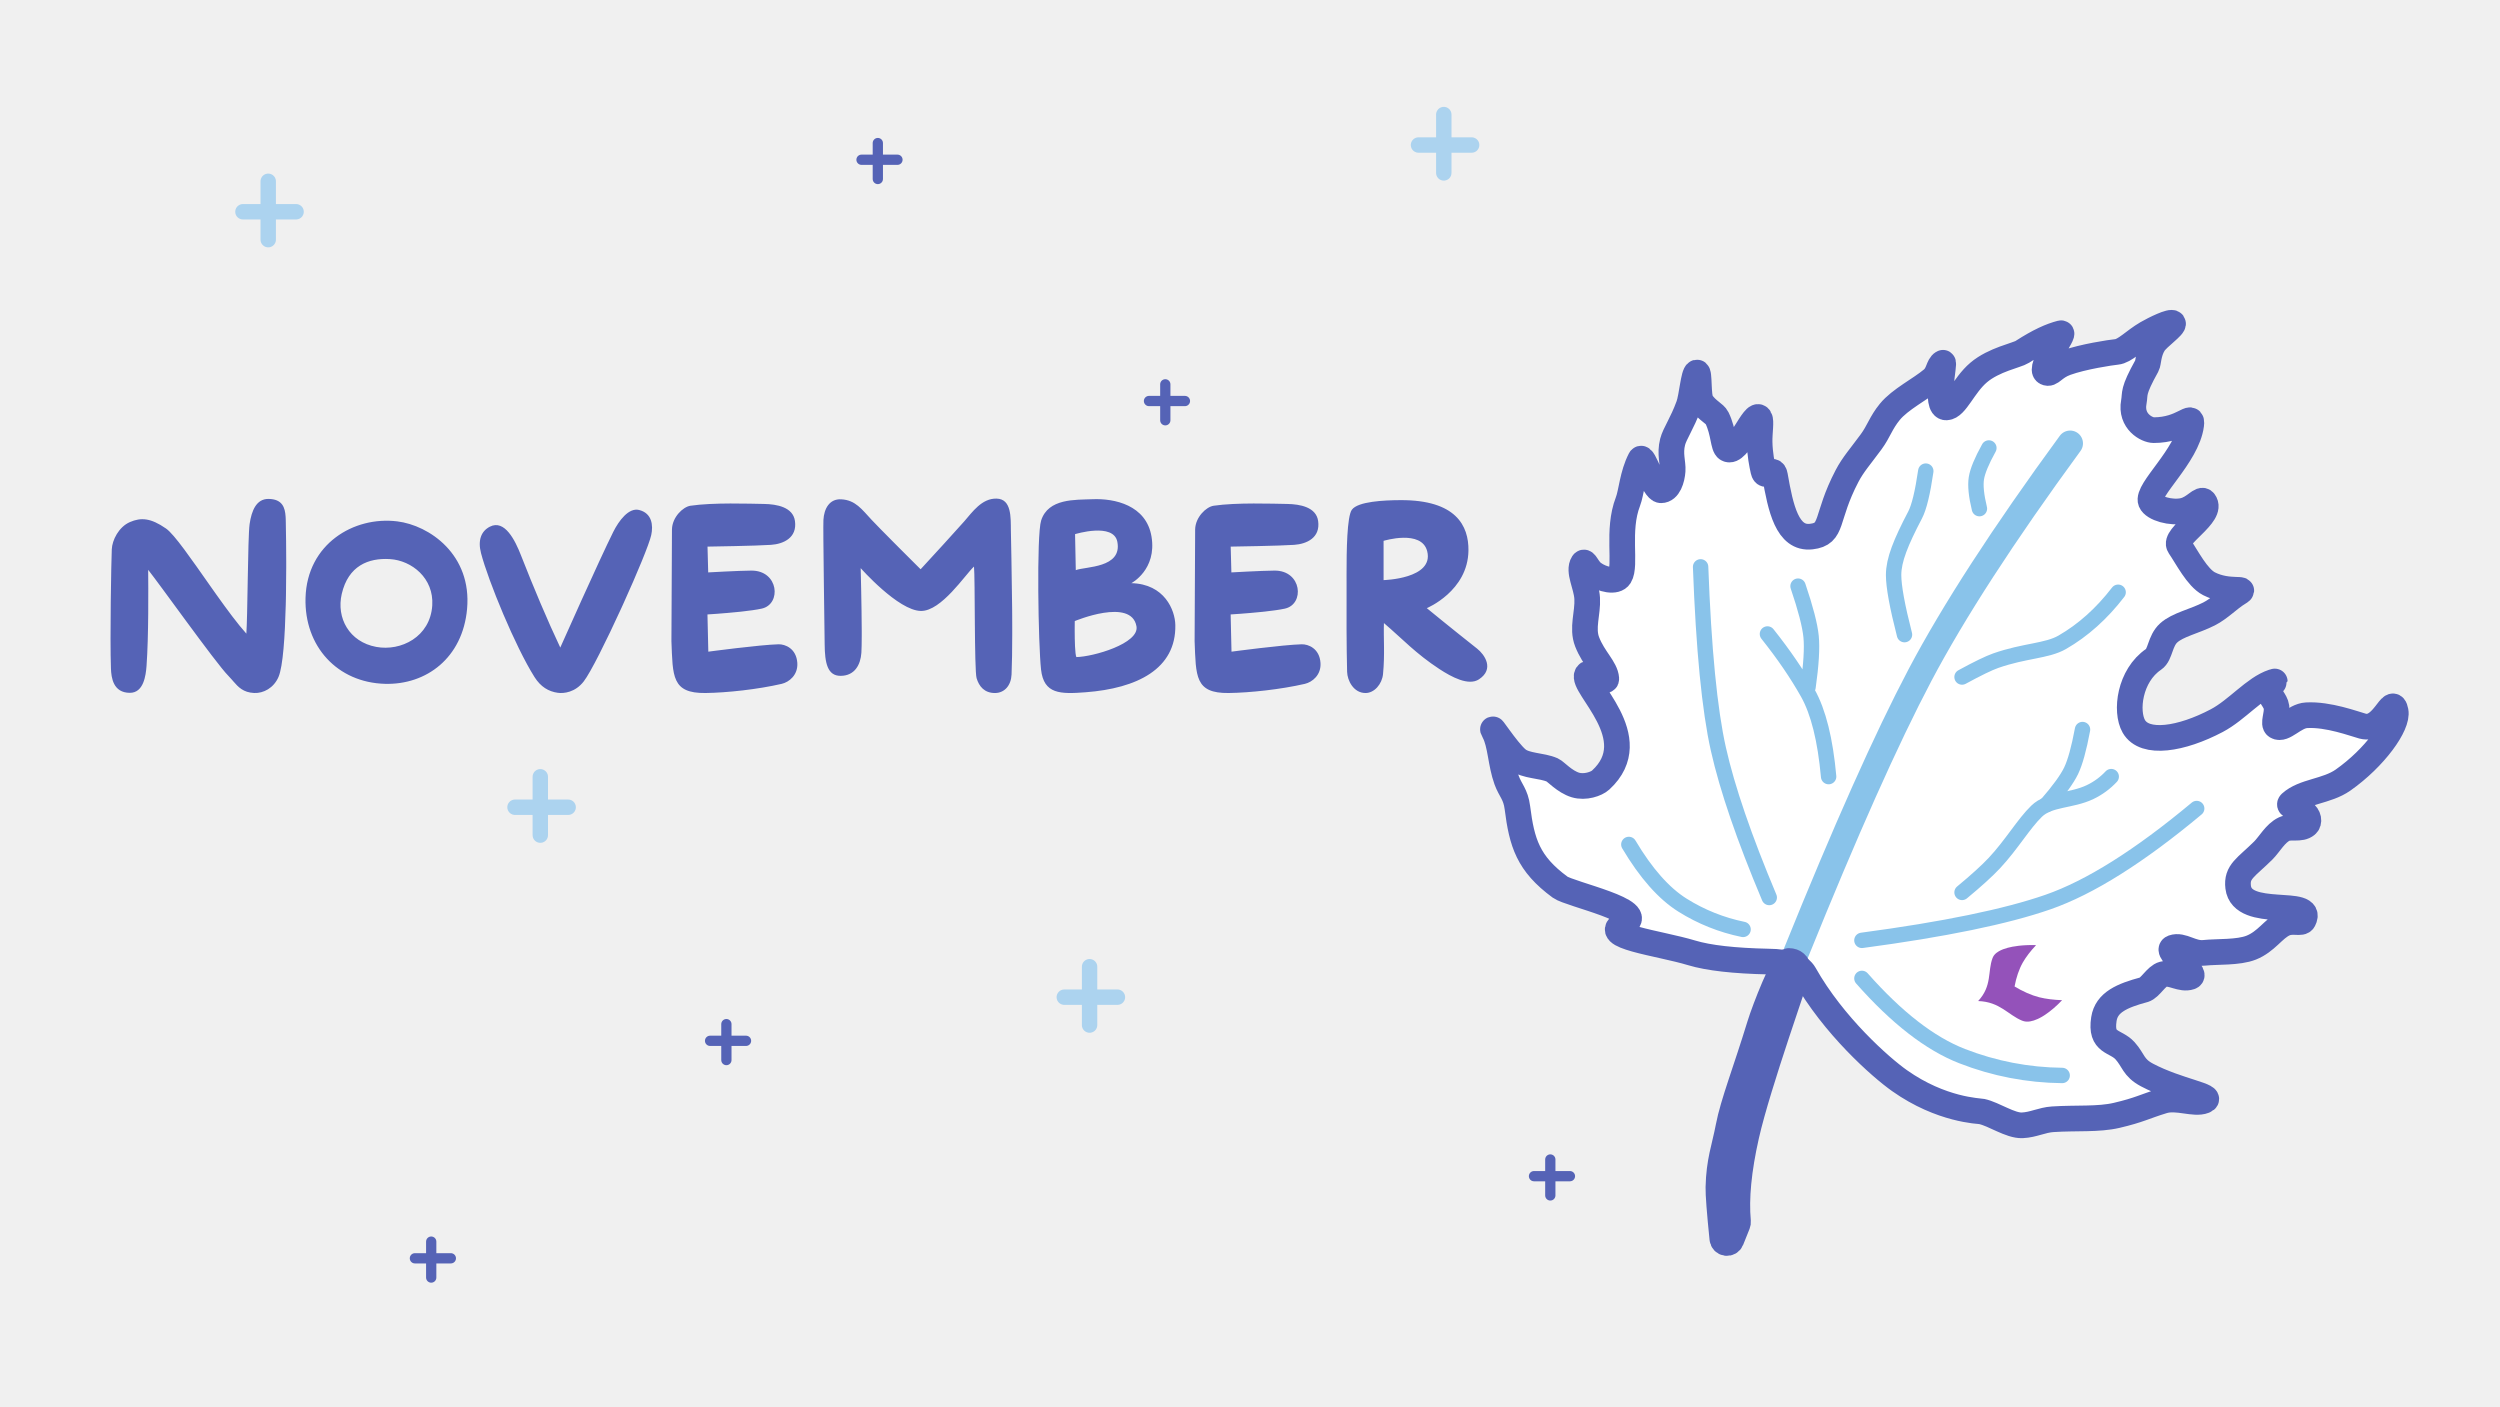
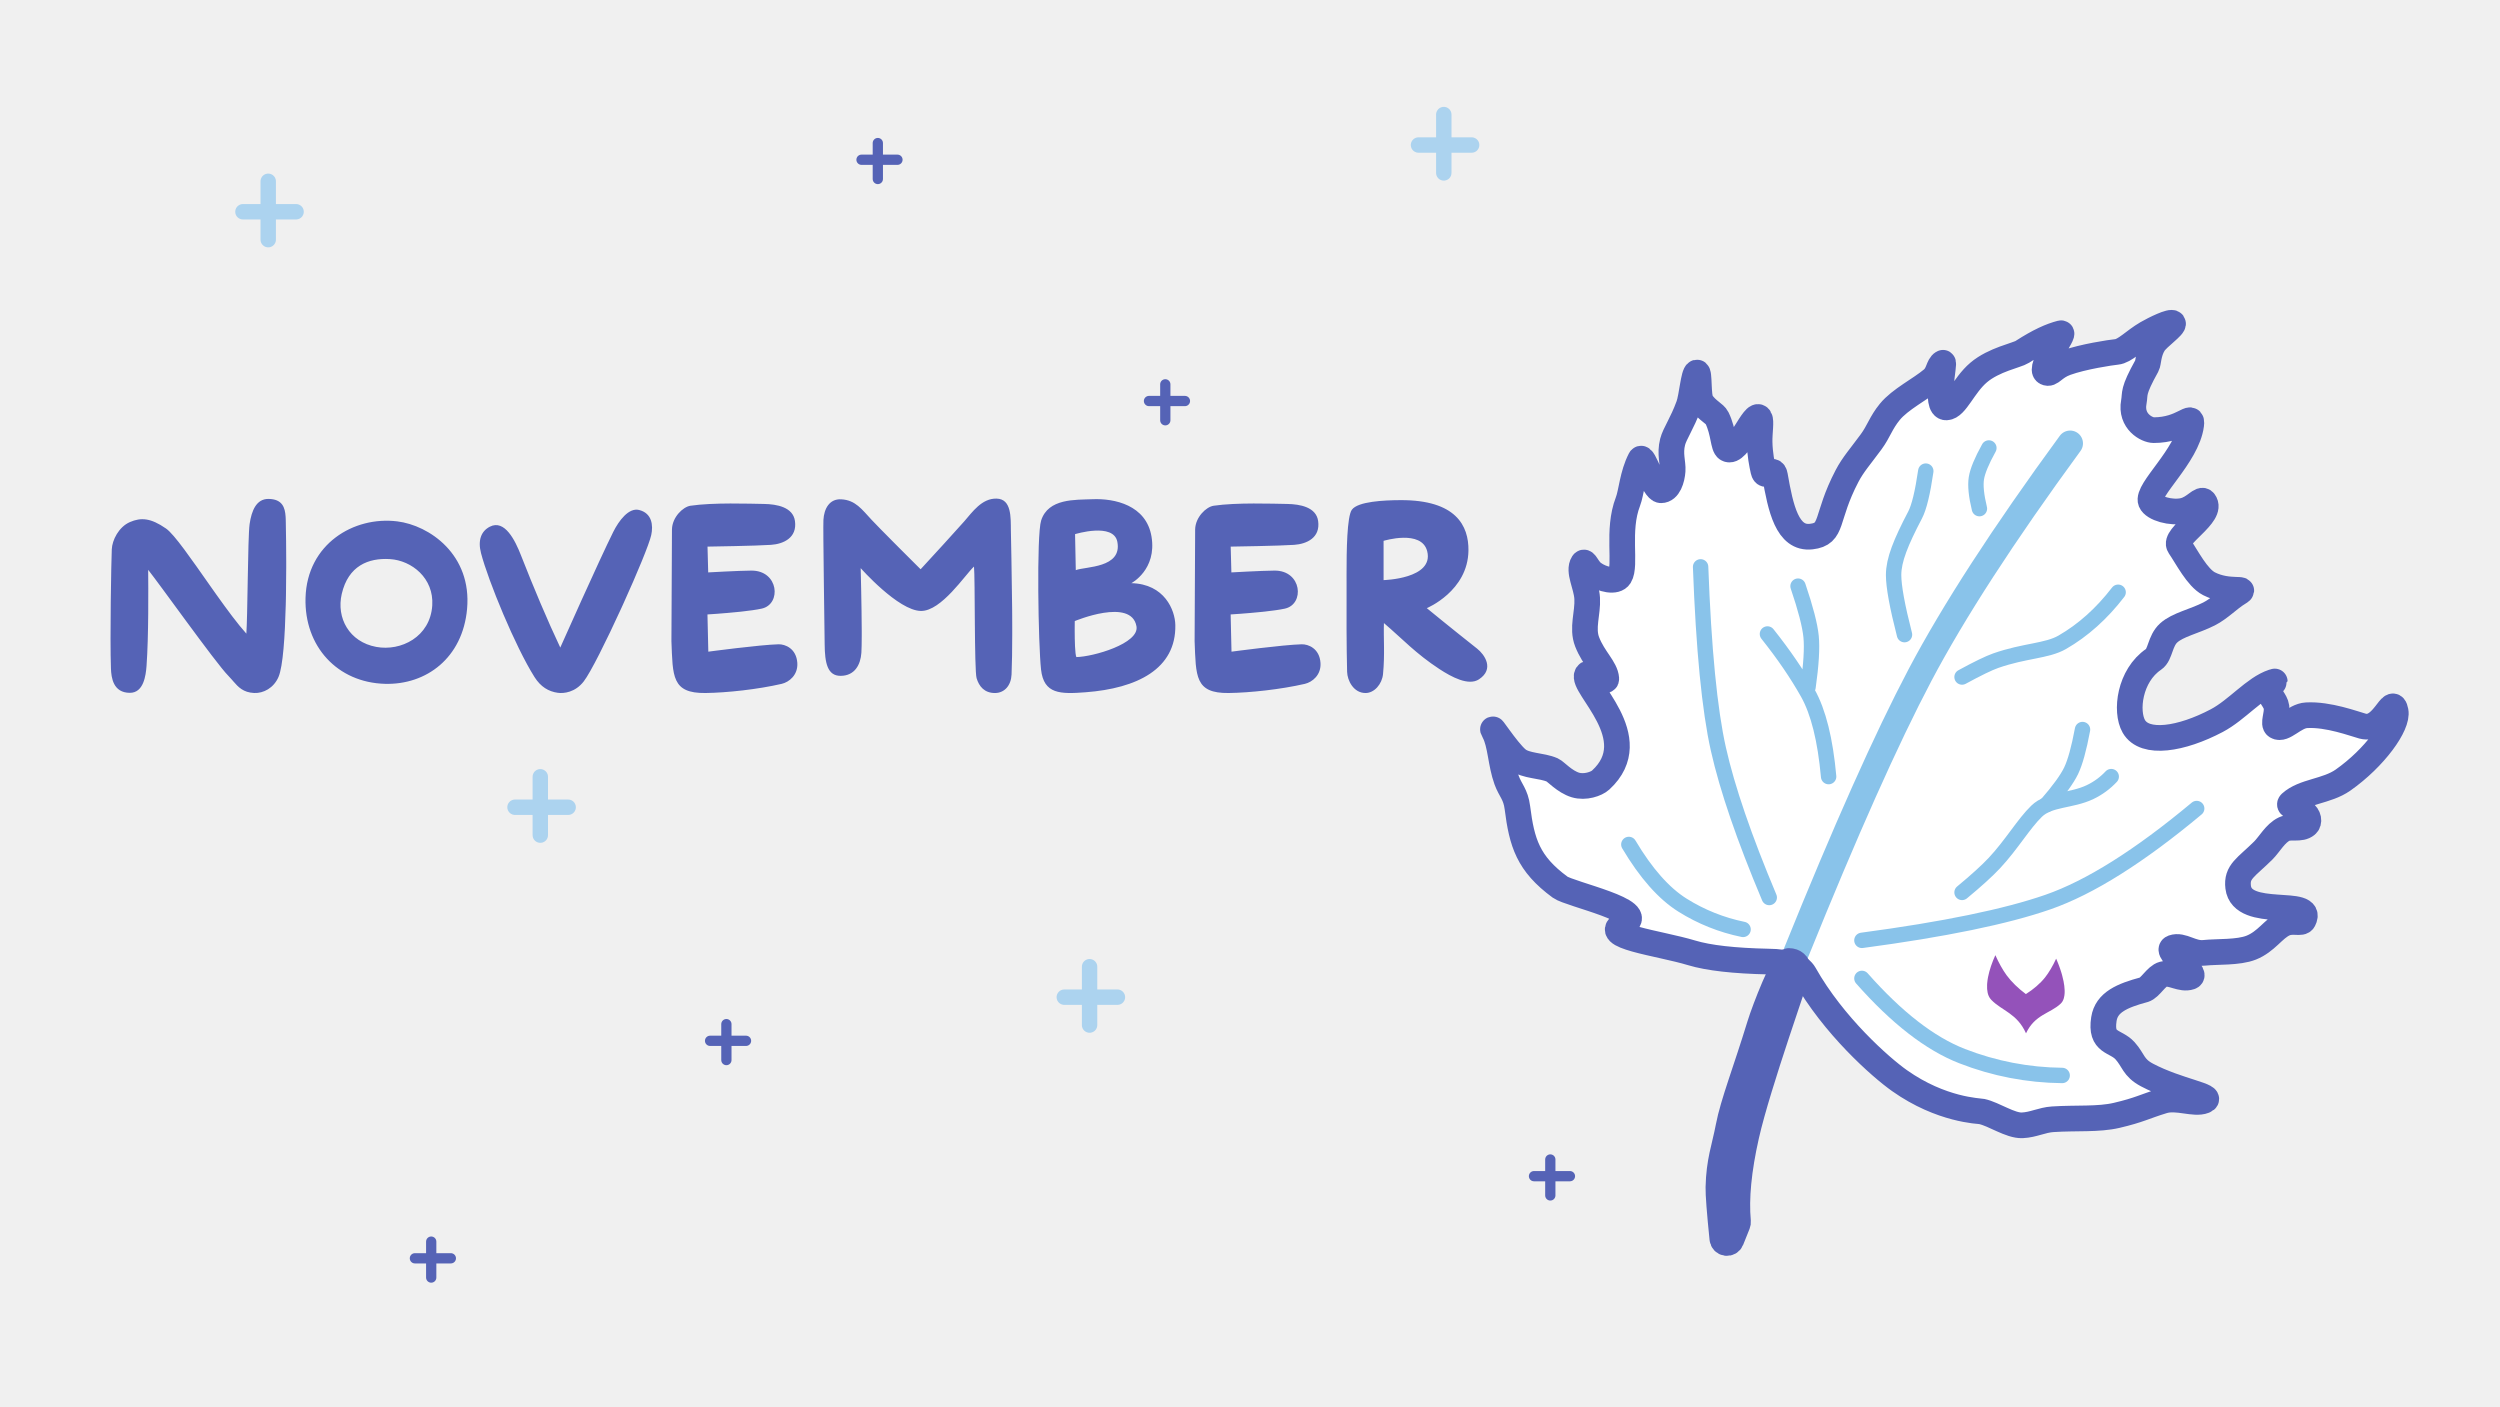
<svg xmlns="http://www.w3.org/2000/svg" width="487" height="274">
  <g fill="none" fill-rule="evenodd">
    <g stroke-linecap="round">
      <path stroke="#ACD3EF" stroke-width="3" d="M281.25 22.316v11.368M286.676 28.25h-10.352" />
      <path stroke="#5563B6" stroke-width="2" d="M171 27.868v7M174.824 31.118h-7M227 74.868v7M230.824 78.118h-7" />
      <path stroke="#ACD3EF" stroke-width="3" d="M52.25 35.316v11.368M57.676 41.25H47.324M212.25 188.316v11.368M217.676 194.25h-10.352" />
      <path stroke="#5563B6" stroke-width="2" d="M141.5 199.5v7M145.324 202.75h-7M302 225.868v7M305.824 229.118h-7M84 241.868v7M87.824 245.118h-7" />
      <path stroke="#ACD3EF" stroke-width="3" d="M105.25 151.316v11.368M110.676 157.25h-10.352" />
    </g>
    <path d="M54.255 131.866c.873-2.022 1.257-7.946 1.41-14.049l.024-1.047.02-1.047c.03-1.74.043-3.462.046-5.076v-1.421a395.562 395.562 0 00-.081-7.468l-.013-.568-.01-.29-.017-.292c-.113-1.703-.607-3.394-3.335-3.418-2.347-.02-3.295 2.26-3.675 4.9-.188 1.303-.28 6.019-.364 10.784l-.016.922c-.07 3.99-.137 7.864-.253 9.637-1.7-1.891-3.72-4.624-5.759-7.488l-.556-.784-.278-.393-.555-.787c-3.508-4.986-6.862-9.88-8.498-11.02-3.02-2.103-4.918-2.171-7.017-1.27-2.205.946-3.474 3.526-3.553 5.315-.102 2.302-.378 17.257-.162 23.243.064 1.766.432 4.692 3.667 4.715 2.698.019 3.128-3.367 3.266-5.25.42-5.777.348-15.266.318-18.714 1.24 1.58 3.94 5.286 6.781 9.152l.611.83c3.467 4.71 7.004 9.449 8.25 10.693.24.24.463.493.682.746l.262.304c.96 1.112 1.938 2.168 4.045 2.27 1.823.089 3.829-.97 4.76-3.129zm36.731-13.244c.958-10.575-7.334-16.286-13.6-17.06-8.499-1.048-17.57 4.44-17.869 14.885-.27 9.494 6.23 16.52 15.49 16.765 8.051.212 15.116-5.05 15.98-14.59zm-17.692 7.395c-5.26-.974-7.81-5.63-6.72-10.326 1.266-5.454 5.164-7.044 9.398-6.777 4.234.267 8.569 3.71 8.232 9.018-.39 6.137-6.1 8.976-10.91 8.085zm40.407 6.736c1.338-1.72 4.432-7.942 7.289-14.188l.437-.96c2.683-5.918 5.06-11.649 5.432-13.368.408-1.888.174-4.26-2.366-4.894-2.01-.502-3.938 2.079-5.032 4.274-2.763 5.544-10.32 22.528-10.319 22.528-2.462-5.198-5.266-11.849-7.663-17.986-1.12-2.869-3.163-7.049-6.055-5.56-1.665.856-2.387 2.597-1.72 5.158 1.404 5.392 6.68 18.223 10.423 24.14 1.207 1.909 2.736 2.809 4.526 3.06 1.175.165 3.387-.068 5.048-2.204zm23.727 2.246c4.206-.054 10.165-.706 14.83-1.78 1.469-.338 3.216-1.738 3.06-4.085-.19-2.833-2.402-3.659-3.653-3.627-3.655.093-13.684 1.439-13.684 1.439l-.168-7.252s3.09-.186 6.132-.503l.552-.059c1.467-.162 2.877-.353 3.874-.57 3.908-.847 3.348-7.454-2.027-7.41-2.555.022-8.387.353-8.387.353l-.134-5.025h.036c.628-.01 9.468-.144 12.327-.343 2.408-.167 5.132-1.353 4.672-4.646-.378-2.7-3.521-3.282-6.034-3.322-2.817-.044-9.882-.306-14.316.347-1.477.218-3.552 2.237-3.61 4.595l-.105 21.779c.271 6.82.037 10.193 6.635 10.109zm56.42.001c1.827-.018 3.11-1.462 3.203-3.603.092-2.146.13-4.909.133-7.866v-.94c0-.946-.005-1.907-.01-2.869l-.012-1.443c-.06-6.727-.22-13.219-.243-14.932-.032-2.514.16-6.145-2.773-6.22-2.893-.073-4.727 2.623-6.318 4.441-.738.844-2.302 2.568-3.89 4.306l-.414.453c-2.136 2.338-4.187 4.565-4.187 4.565l-.026-.026-.134-.132-.336-.335-.229-.227c-.66-.656-1.704-1.697-2.86-2.853l-.66-.66-.447-.45-.674-.677c-1.721-1.73-3.387-3.421-4.182-4.272-1.917-2.051-3.124-3.827-5.89-3.994-2.34-.14-3.379 1.859-3.496 4.014-.047.852.005 6.04.074 11.447l.011.903c.066 5.119.141 10.23.156 11.867.031 3.59.516 6.18 3.125 6.158 2.741-.023 3.877-2.171 4.029-4.515.045-.707.065-1.874.068-3.269v-.926c-.015-5.083-.205-12.274-.205-12.274s7.305 8.278 11.728 8.342c4.002.058 8.628-7.075 10.345-8.65.225 2.007.05 20.187.504 21.737.476 1.626 1.554 2.92 3.61 2.9zm17.635-.147c10.021-.763 17.64-4.535 17.472-13.102-.056-2.882-2.091-8.001-8.568-8.15 0 0 4.994-2.611 3.929-9.065-1.017-6.159-7.218-7.467-11.486-7.29-3.38.139-8.624-.191-10.014 4.142-.92 2.866-.556 24.216-.021 29.035.534 4.815 3.753 4.805 8.688 4.43zm-1.919-23.79l-.142-7.012s7.513-2.319 8.238 1.499c.975 5.14-6.215 4.786-8.096 5.513zm.109 16.934c-.264-.589-.318-3.231-.322-5.098v-.449c.001-.859.012-1.465.012-1.465s11.022-4.623 12.023 1.025c.592 3.343-8.431 5.933-11.713 5.987zm29.67 7.002c4.207-.054 10.166-.706 14.831-1.78 1.469-.338 3.216-1.738 3.06-4.085-.19-2.833-2.402-3.659-3.653-3.627-3.655.093-13.684 1.439-13.684 1.439l-.168-7.252s3.09-.186 6.132-.503l.552-.059c1.467-.162 2.877-.353 3.874-.57 3.908-.847 3.348-7.454-2.027-7.41-2.555.022-8.387.353-8.387.353l-.134-5.025h.036c.628-.01 9.468-.144 12.327-.343 2.408-.167 5.132-1.353 4.672-4.646-.378-2.7-3.521-3.282-6.034-3.322-2.817-.044-9.882-.306-14.316.347-1.477.218-3.552 2.237-3.61 4.595l-.105 21.779c.271 6.82.037 10.193 6.635 10.109zm26.668.001c1.699 0 3.209-1.725 3.402-3.685.377-3.813.076-6.993.175-9.941 3.694 3.164 6.21 5.94 10.78 8.938 2.408 1.58 5.715 3.354 7.738 2.019 3.063-2.023 1.084-4.834-.372-5.982-5.167-4.076-9.793-7.882-9.793-7.882s8.013-3.313 8.114-11.221c.062-4.82-2.419-9.862-13.211-9.819-3.298.013-8.3.254-9.498 1.863-.964 1.293-1.04 8.13-1.037 12.578v.633l.004 1.397V114.78c-.023 4.203-.023 11.24.104 16.086.044 1.694 1.248 4.134 3.594 4.134zm3.512-21.993l-.002-7.65s7.428-2.283 8.502 2.042c1.332 5.365-8.5 5.607-8.5 5.608z" fill="#5563B6" fill-rule="nonzero" />
    <path d="M423.29 62.97c-.319-.503-3.622 1.113-5.065 1.95-2.514 1.46-4.286 3.475-5.9 3.632-1.116.109-6.58.924-9.864 2.119-2.488.905-2.916 2.386-3.887 1.892-1.607-.819 3.95-7.924 2.874-7.643-1.908.5-4.143 1.458-7.516 3.632-1.031.665-5.514 1.487-8.487 4.01-2.966 2.518-4.423 6.738-6.293 6.806-2.383.086-.188-9.005-.686-8.697-.92.57-.762 2.102-2.05 3.197-2.298 1.953-6.263 3.897-8.28 6.363-1.753 2.142-2.144 3.802-3.644 5.842-2.098 2.853-3.519 4.424-4.675 6.629-4.345 8.287-2.57 11.31-6.981 11.823-4.684.545-5.972-5.554-7.074-11.885-.35-2.007-1.843.912-2.257-.938-.267-1.19-.695-3.27-.736-5.629-.031-1.826.368-4.062 0-4.645-1.048-1.66-4.191 7.27-6.301 6.035-.837-.49-.64-3.251-1.992-6.035-.441-.908-1.88-1.384-3.053-3.115-.712-1.05-.295-5.911-.872-5.75-.656.183-.968 4.712-1.596 6.437-1.271 3.492-2.716 5.468-3.126 7.073-.605 2.365.108 4.062 0 5.63-.113 1.635-.772 3.8-2.258 3.8s-3.444-7.19-4.038-6.039c-1.565 3.032-1.715 6.452-2.415 8.26-2.18 5.628-.266 12.376-1.598 14.536-.76 1.232-3.393.662-5.118-.577-1.193-.858-1.632-2.597-2.03-1.983-1.015 1.572.667 4.296.81 6.854.162 2.935-1.066 5.775 0 8.497 1.28 3.272 3.57 5.085 3.724 7.142.098 1.31-3.095-1.796-3.725-.816-1.432 2.23 11.59 12.367 2.625 20.582-.82.752-3.024 1.523-4.915.957-2.092-.626-3.87-2.651-4.48-2.919-2.159-.947-5.169-.718-6.822-2.087-2.109-1.747-5.75-7.603-4.514-5.317 1.238 2.285 1.238 6.145 2.411 9.366.744 2.04 1.768 2.726 2.103 5.376.865 6.832 2.075 10.904 8.334 15.492 1.878 1.376 17.493 4.682 12.431 7.11-5.061 2.43 6.773 3.74 13.163 5.675 3.294.997 8.305 1.565 15.035 1.704 3.738.036 6.058.855 6.96 2.458 5.637 10.021 14.823 18.127 18.519 20.738 8.167 5.77 15.486 5.895 16.04 6.016 2.36.515 5.545 2.787 7.861 2.686 2.188-.096 3.812-1.042 5.945-1.181 4.624-.303 8.853.08 12.448-.76 4.457-1.044 5.403-1.722 9.063-2.84 2.701-.826 6.04.78 7.993 0 2.227-.89-5.12-1.833-11.156-5.028-2.69-1.425-2.594-2.855-4.26-4.71-1.869-2.078-4.874-1.344-4.125-6.189.508-3.287 3.614-4.571 7.81-5.708 1.216-.33 2.375-2.674 3.738-3.024 1.651-.424 3.531 1.13 5.278.53 1.746-.601-5.212-5.055-3.376-5.702 1.837-.647 3.647 1.272 6.091 1.01 2.544-.272 6.625-.005 9.15-1.01 2.962-1.179 4.314-3.69 6.436-4.664 1.688-.775 3.339.14 3.76-.677 2.344-4.537-11.949.006-12.731-6.434-.37-3.046 1.53-3.817 4.875-7.133 1.23-1.22 2.346-3.37 4.096-4.197 1.281-.604 3.176.171 4.335-.807.642-.543.484-1.746-.574-2.482-1.15-.799-3.21-1.133-2.521-1.762 2.562-2.339 7.026-2.242 10.216-4.487 6.153-4.328 10.763-10.71 10.245-13.406-.682-3.551-2.4 3.989-6.441 2.895-1.676-.454-6.669-2.36-10.925-2.115-2.402.138-4.425 3.026-5.841 2.162-.76-.463.195-2.288 0-3.75-.178-1.332-1.548-2.273-1.348-3.36.26-1.416 1.632-1.855.681-1.54-3.674 1.219-6.982 5.43-10.97 7.535-6.87 3.626-14.037 4.809-16.156 1.115-1.67-2.91-.86-9.875 3.875-13.076 1.327-.898 1.18-3.56 2.929-5.137 1.77-1.597 4.945-2.217 7.839-3.682 2.105-1.065 3.9-2.985 5.685-4.065 2.152-1.303-1.795.175-5.685-1.824-2.298-1.181-4.314-5.228-5.751-7.308-1.36-1.966 6.762-6.122 4.821-8.679-.632-.833-1.813 1.242-4.017 1.757-2.41.562-5.852-.44-6.387-1.757-.906-2.23 7.072-8.873 7.863-14.956.33-2.535-1.574 1.026-7.297 1.026-1.318 0-4.577-1.689-3.875-5.481.327-1.773-.332-1.885 2.557-7.083.324-.582.213-2.443 1.318-4.235.78-1.265 4.087-3.49 3.747-4.025z" stroke="#5563B6" stroke-width="5" fill="#FFF" />
    <path d="M403.265 86.372c-12.993 17.758-22.742 32.8-29.248 45.128-6.507 12.327-14.54 30.327-24.102 54" stroke="#89C3EA" stroke-width="5" stroke-linecap="round" />
    <path d="M350.258 188.726c0-.84-.739-1.527-1.775-1.527-1.037 0-4.698 9.268-5.68 12.48-2.696 8.817-5.225 15.255-6.089 19.787-.797 4.186-1.854 6.678-1.968 11.832-.03 1.355.225 4.701.767 10.037a.899.899 0 001.728.244l1.26-3.147a1 1 0 00.067-.465c-.42-4.523.117-10.103 1.614-16.74 2.285-10.129 10.076-31.66 10.076-32.501z" stroke="#5563B6" stroke-width="5" fill="#5563B6" />
    <path d="M362.7 183.181c16.004-2.136 28.087-4.624 36.248-7.462 8.16-2.839 17.816-8.912 28.967-18.219M362.7 190.592c6.77 7.667 13.284 12.716 19.54 15.148a55.02 55.02 0 0019.472 3.76M317.299 164.499c3.33 5.604 6.817 9.546 10.458 11.826a35.559 35.559 0 0011.793 4.723M375.143 91.772c-.615 4.221-1.306 7.065-2.074 8.531-2.793 5.334-4.195 8.78-4.195 11.709 0 2.238.707 6.11 2.121 11.615M344.299 123.499c3.175 3.99 5.794 7.825 7.857 11.501 2.062 3.676 3.416 9.104 4.06 16.283M411.267 151.283a13.69 13.69 0 01-4.111 3.013c-3.705 1.776-7.906 1.294-10.43 3.734-2.505 2.421-4.876 6.517-8.199 10.069-1.425 1.524-3.532 3.438-6.321 5.743M412.613 115.37c-3.205 4.168-6.838 7.42-10.9 9.755-2.99 1.718-7.309 1.596-12.94 3.572-1.348.473-3.537 1.535-6.567 3.186M352.202 133.855c.618-4.36.818-7.639.6-9.837-.217-2.198-1.065-5.477-2.544-9.836M387.433 87.266c-1.406 2.54-2.218 4.51-2.436 5.908-.218 1.398-.02 3.368.594 5.909" stroke="#89C3EA" stroke-width="3" stroke-linecap="round" />
    <path d="M398.66 156.748c2.418-2.78 4.02-4.986 4.803-6.621.783-1.635 1.52-4.306 2.21-8.013M344.65 174.835c-4.885-11.606-8.187-21.24-9.907-28.9-1.72-7.659-2.874-19.496-3.465-35.511" stroke="#89C3EA" stroke-width="3" stroke-linecap="round" />
-     <path d="M385.723 194.918c-.199.037-.335.074-.38.085-.006.004.003-.004 0 0-.001.001 0 0 0 0 4.262.154 5.814 2.695 8.553 3.817.041.01.086.024.135.042.062.024.126.045.19.064.766.216 1.697.032 2.691-.418l.016-.007c.083-.036.165-.077.248-.118h.003c.151-.076.305-.16.46-.245.015-.01.032-.017.047-.026.042-.026.084-.05.127-.075l.13-.075c.042-.028.084-.054.126-.08l.131-.082c.03-.018.061-.039.093-.06 1.171-.76 2.356-1.798 3.405-2.904 0 0 .015-.009 0 0-1.604-.054-3.196-.25-4.454-.568-1.517-.382-3.253-1.153-4.804-2.104.3-1.69.871-3.382 1.6-4.664.61-1.071 1.528-2.27 2.59-3.388-.133-.005-.266-.007-.399-.011h-.119c-.095-.002-.19-.004-.285-.002h-.13a25.526 25.526 0 00-.402.004c-.12.004-.24.007-.359.012h-.036c-.138.005-.276.012-.413.02l-.032.001a26.08 26.08 0 00-.368.024c-.025 0-.05.004-.075.005-.112.008-.223.018-.334.028l-.065.007c-.128.012-.256.025-.383.04l-.002-.001a18.33 18.33 0 00-1.176.177l-.014.001c-.631.12-1.217.274-1.735.465-.076.028-.15.058-.222.087-.003.002-.006.001-.008.002v.001a4.857 4.857 0 00-.194.082l-.001.001c-.003 0-.005.003-.007.004-.068.03-.135.06-.199.093l-.026.013h-.002a4.942 4.942 0 00-.278.15c-.005.003-.009.007-.015.009a3.743 3.743 0 00-.411.275l-.063.052c-.032.025-.06.05-.092.076l-.062.06c-.027.024-.053.05-.078.075-.02.02-.039.04-.057.062a2.03 2.03 0 00-.071.079l-.05.063c-.023.029-.043.059-.065.086l-.04.061c-.022.034-.041.068-.062.103-.008.015-.02.034-.028.051a1.565 1.565 0 00-.075.16c-.015.037-.03.068-.045.096-.99 2.608-.048 5.407-2.81 8.38" fill="#9452BA" />
+     <path d="M394.603 200.908c.041.198.057.338.064.385-.002.006.003-.005 0 0h.001c-1.74-3.894-4.678-4.382-6.744-6.501a1.085 1.085 0 00-.09-.11 2.194 2.194 0 01-.13-.152c-.487-.629-.666-1.561-.62-2.652v-.017c.003-.09.01-.182.016-.274v-.003c.014-.168.033-.343.055-.518l.006-.054.022-.145.021-.148c.01-.05.018-.1.026-.148l.027-.152.02-.108c.267-1.371.785-2.858 1.419-4.246 0 0 .002-.016 0 0 .65 1.468 1.428 2.87 2.194 3.918.923 1.263 2.288 2.584 3.75 3.666 1.455-.913 2.81-2.076 3.726-3.231.764-.968 1.531-2.267 2.171-3.67.054.12.106.243.16.365l.044.11c.037.088.074.175.108.263.018.04.034.082.05.122a25.526 25.526 0 01.146.374c.042.113.084.225.124.337.005.01.009.022.012.033.048.13.093.26.138.39l.01.031.116.35c.009.024.015.048.023.071l.1.32c.005.021.01.042.018.063a19.048 19.048 0 01.108.372c.106.393.2.78.276 1.157.002.004.002.01.004.013.125.63.202 1.232.219 1.783l.003.238v.009c0 .072-.001.143-.004.21v.01a3.489 3.489 0 01-.013.22c0 .01-.002.017-.003.028v.002a4.942 4.942 0 01-.034.314l-.002.018a3.743 3.743 0 01-.101.483l-.024.078-.037.114-.032.08c-.012.034-.027.068-.04.1a2.03 2.03 0 01-.083.171l-.04.072-.056.09c-.013.022-.027.043-.04.062a2.644 2.644 0 01-.073.095l-.037.046a1.565 1.565 0 01-.12.128 1.031 1.031 0 00-.072.079c-2.048 1.895-4.996 2.07-6.718 5.744" fill="#9452BA" />
  </g>
</svg>
